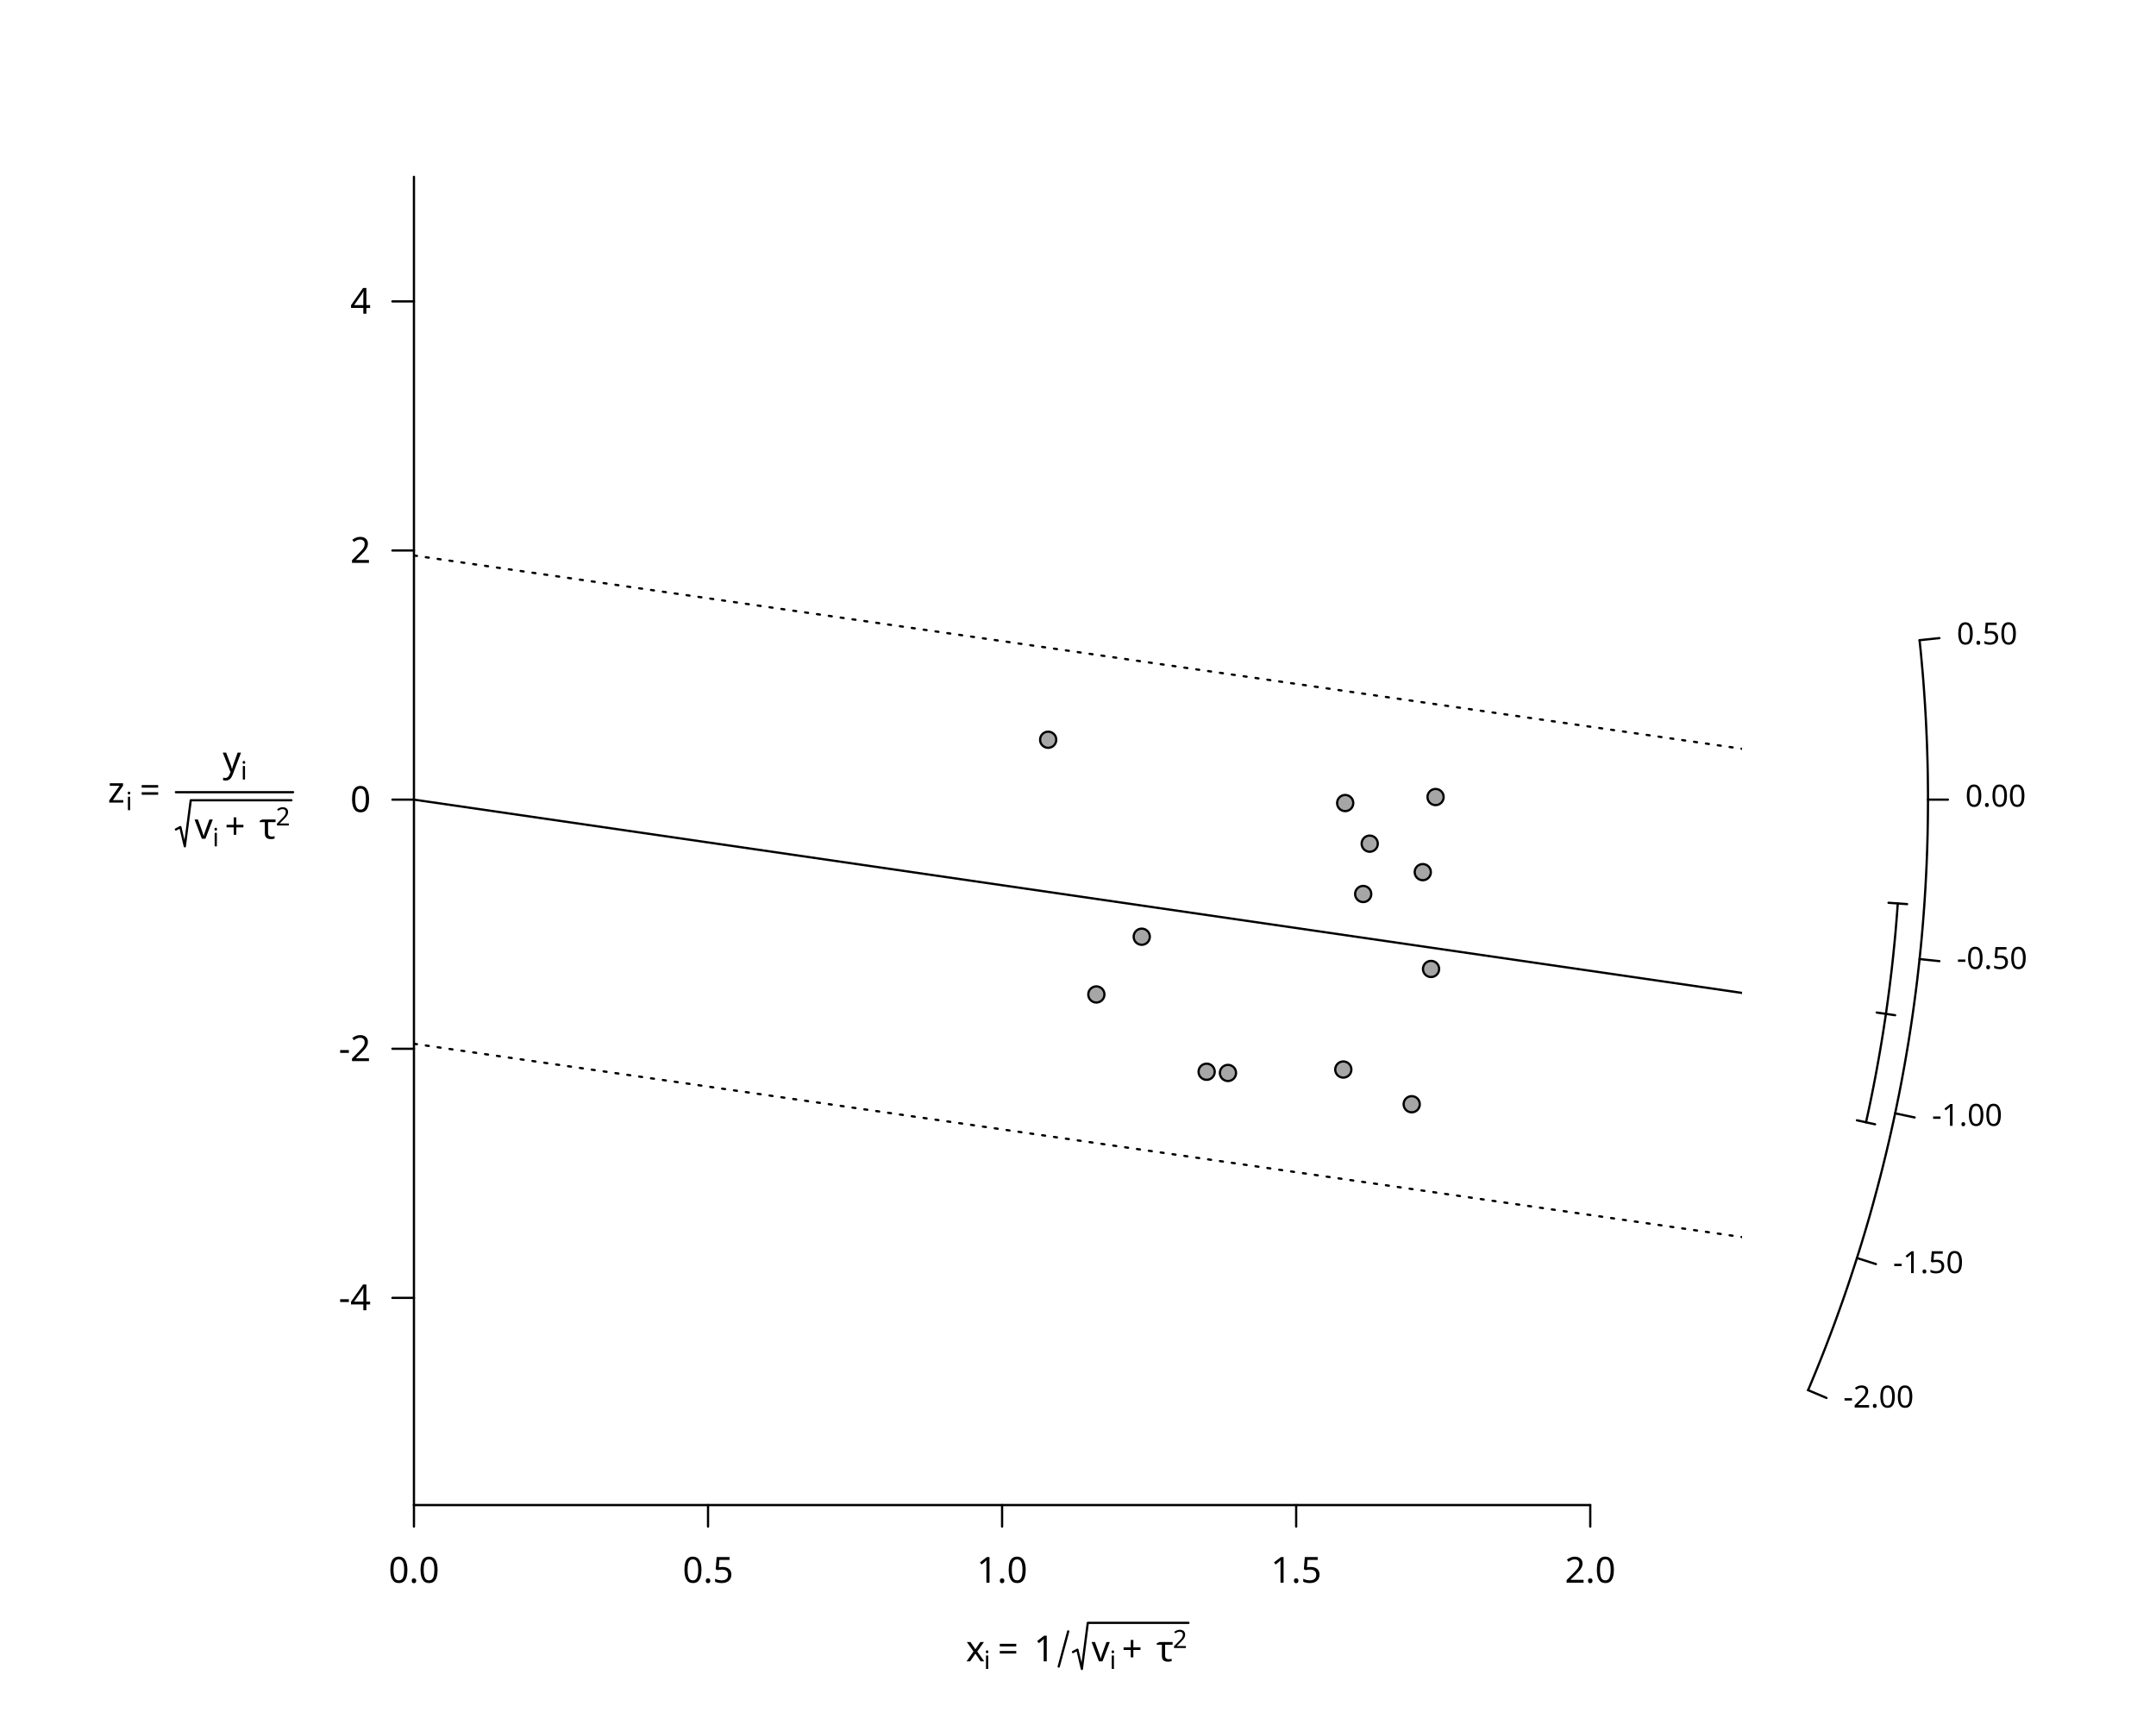
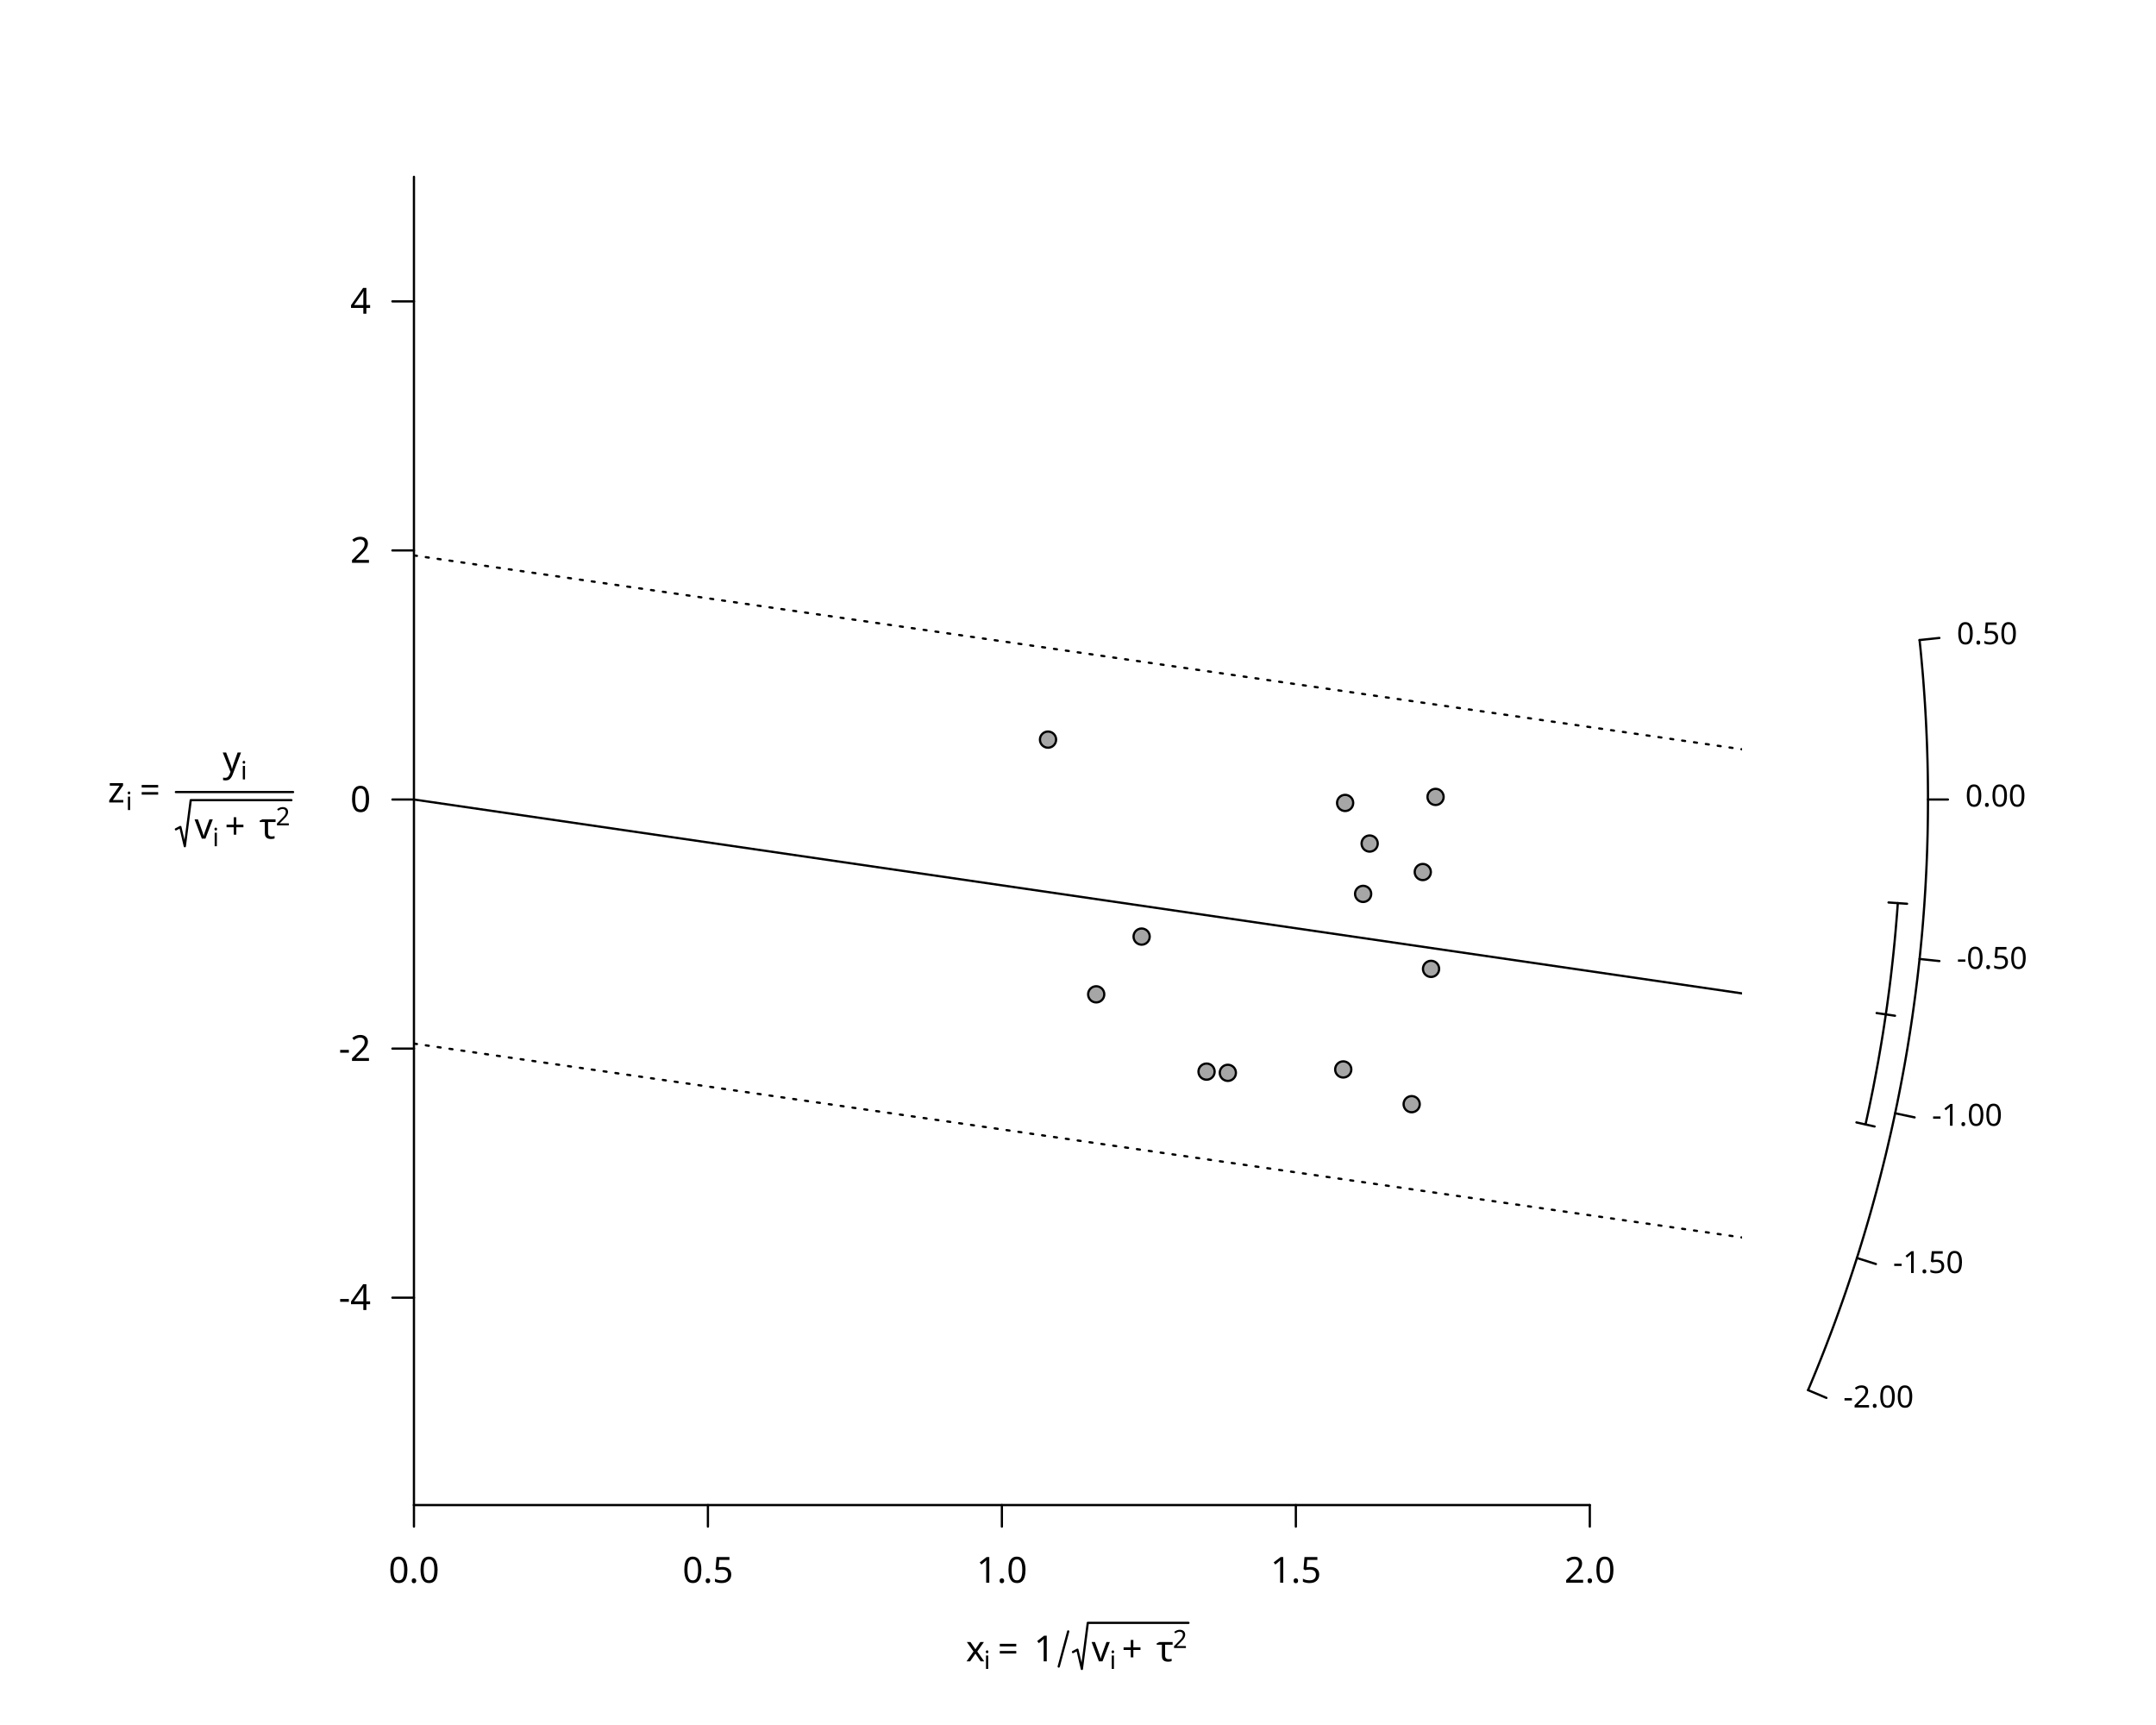
<svg xmlns="http://www.w3.org/2000/svg" class="svglite" data-engine-version="2.0" width="720.00pt" height="576.00pt" viewBox="0 0 720.00 576.00">
  <defs>
    <style type="text/css">
    .svglite line, .svglite polyline, .svglite polygon, .svglite path, .svglite rect, .svglite circle {
      fill: none;
      stroke: #000000;
      stroke-linecap: round;
      stroke-linejoin: round;
      stroke-miterlimit: 10.00;
    }
  </style>
  </defs>
  <rect width="100%" height="100%" style="stroke: none; fill: #FFFFFF;" />
  <defs>
    <clipPath id="cpMC4wMHw3MjAuMDB8MC4wMHw1NzYuMDA=">
      <rect x="0.00" y="0.00" width="720.00" height="576.00" />
    </clipPath>
  </defs>
  <g clip-path="url(#cpMC4wMHw3MjAuMDB8MC4wMHw1NzYuMDA=)">
    <text x="322.56" y="554.74" style="font-size: 12.00px; font-family: sans;" textLength="6.00px" lengthAdjust="spacingAndGlyphs">x</text>
    <text x="328.56" y="557.28" style="font-size: 8.40px; font-family: sans;" textLength="1.86px" lengthAdjust="spacingAndGlyphs">i</text>
    <text x="333.21" y="554.74" style="font-size: 12.00px; font-family: sans;" textLength="9.32px" lengthAdjust="spacingAndGlyphs">=</text>
    <text x="345.30" y="554.74" style="font-size: 12.00px; font-family: sans;" textLength="6.67px" lengthAdjust="spacingAndGlyphs">1</text>
    <polyline points="353.56,556.48 356.73,544.75 " style="stroke-width: 0.75;" />
    <polyline points="358.32,551.64 359.80,550.86 361.29,557.28 363.27,541.90 396.89,541.90 " style="stroke-width: 0.75;" />
    <text x="364.54" y="554.74" style="font-size: 12.00px; font-family: sans;" textLength="6.00px" lengthAdjust="spacingAndGlyphs">v</text>
    <text x="370.55" y="557.28" style="font-size: 8.40px; font-family: sans;" textLength="1.86px" lengthAdjust="spacingAndGlyphs">i</text>
    <text x="374.63" y="554.74" style="font-size: 12.00px; font-family: sans;" textLength="9.32px" lengthAdjust="spacingAndGlyphs">+</text>
    <text x="386.17" y="554.74" style="font-size: 12.00px; font-family: sans;" textLength="5.49px" lengthAdjust="spacingAndGlyphs">τ</text>
    <text x="391.66" y="550.30" style="font-size: 8.40px; font-family: sans;" textLength="4.67px" lengthAdjust="spacingAndGlyphs">2</text>
  </g>
  <defs>
    <clipPath id="cpMTM4LjI0fDU4MS43Nnw1OS4wNHw1MDIuNTY=">
      <rect x="138.24" y="59.04" width="443.52" height="443.52" />
    </clipPath>
  </defs>
  <g clip-path="url(#cpMTM4LjI0fDU4MS43Nnw1OS4wNHw1MDIuNTY=)">
-     <line x1="138.24" y1="267.01" x2="581.76" y2="331.55" style="stroke-width: 0.75;" />
-     <line x1="138.24" y1="185.48" x2="581.76" y2="250.03" style="stroke-width: 0.75; stroke-dasharray: 1.00,3.00;" />
-     <line x1="138.24" y1="348.53" x2="581.76" y2="413.08" style="stroke-width: 0.75; stroke-dasharray: 1.00,3.00;" />
+     <line x1="138.24" y1="266.97" x2="581.76" y2="331.71" style="stroke-width: 0.75;" />
+     <line x1="138.24" y1="185.46" x2="581.76" y2="250.20" style="stroke-width: 0.75; stroke-dasharray: 1.00,3.00;" />
+     <line x1="138.24" y1="348.47" x2="581.76" y2="413.21" style="stroke-width: 0.75; stroke-dasharray: 1.00,3.00;" />
  </g>
  <g clip-path="url(#cpMC4wMHw3MjAuMDB8MC4wMHw1NzYuMDA=)">
-     <line x1="138.24" y1="502.56" x2="531.07" y2="502.56" style="stroke-width: 0.75;" />
+     <line x1="138.24" y1="502.56" x2="530.92" y2="502.56" style="stroke-width: 0.75;" />
    <line x1="138.24" y1="502.56" x2="138.24" y2="509.76" style="stroke-width: 0.75;" />
-     <line x1="236.45" y1="502.56" x2="236.45" y2="509.76" style="stroke-width: 0.75;" />
-     <line x1="334.65" y1="502.56" x2="334.65" y2="509.76" style="stroke-width: 0.75;" />
-     <line x1="432.86" y1="502.56" x2="432.86" y2="509.76" style="stroke-width: 0.75;" />
-     <line x1="531.07" y1="502.56" x2="531.07" y2="509.76" style="stroke-width: 0.75;" />
+     <line x1="236.41" y1="502.56" x2="236.41" y2="509.76" style="stroke-width: 0.75;" />
+     <line x1="334.58" y1="502.56" x2="334.58" y2="509.76" style="stroke-width: 0.75;" />
+     <line x1="432.75" y1="502.56" x2="432.75" y2="509.76" style="stroke-width: 0.75;" />
+     <line x1="530.92" y1="502.56" x2="530.92" y2="509.76" style="stroke-width: 0.75;" />
    <text x="138.24" y="528.48" text-anchor="middle" style="font-size: 12.00px; font-family: sans;" textLength="16.68px" lengthAdjust="spacingAndGlyphs">0.0</text>
-     <text x="236.45" y="528.48" text-anchor="middle" style="font-size: 12.00px; font-family: sans;" textLength="16.68px" lengthAdjust="spacingAndGlyphs">0.5</text>
-     <text x="334.65" y="528.48" text-anchor="middle" style="font-size: 12.00px; font-family: sans;" textLength="16.68px" lengthAdjust="spacingAndGlyphs">1.0</text>
-     <text x="432.86" y="528.48" text-anchor="middle" style="font-size: 12.00px; font-family: sans;" textLength="16.68px" lengthAdjust="spacingAndGlyphs">1.5</text>
-     <text x="531.07" y="528.48" text-anchor="middle" style="font-size: 12.00px; font-family: sans;" textLength="16.68px" lengthAdjust="spacingAndGlyphs">2.0</text>
+     <text x="236.41" y="528.48" text-anchor="middle" style="font-size: 12.00px; font-family: sans;" textLength="16.68px" lengthAdjust="spacingAndGlyphs">0.5</text>
+     <text x="334.58" y="528.48" text-anchor="middle" style="font-size: 12.00px; font-family: sans;" textLength="16.68px" lengthAdjust="spacingAndGlyphs">1.0</text>
+     <text x="432.75" y="528.48" text-anchor="middle" style="font-size: 12.00px; font-family: sans;" textLength="16.68px" lengthAdjust="spacingAndGlyphs">1.5</text>
+     <text x="530.92" y="528.48" text-anchor="middle" style="font-size: 12.00px; font-family: sans;" textLength="16.68px" lengthAdjust="spacingAndGlyphs">2.0</text>
    <line x1="138.24" y1="502.56" x2="138.24" y2="59.04" style="stroke-width: 0.75;" />
-     <line x1="138.24" y1="433.38" x2="131.04" y2="433.38" style="stroke-width: 0.75;" />
-     <line x1="138.24" y1="350.19" x2="131.04" y2="350.19" style="stroke-width: 0.75;" />
-     <line x1="138.24" y1="267.01" x2="131.04" y2="267.01" style="stroke-width: 0.75;" />
-     <line x1="138.24" y1="183.82" x2="131.04" y2="183.82" style="stroke-width: 0.75;" />
+     <line x1="138.24" y1="433.31" x2="131.04" y2="433.31" style="stroke-width: 0.75;" />
+     <line x1="138.24" y1="350.14" x2="131.04" y2="350.14" style="stroke-width: 0.75;" />
+     <line x1="138.24" y1="266.97" x2="131.04" y2="266.97" style="stroke-width: 0.75;" />
+     <line x1="138.24" y1="183.80" x2="131.04" y2="183.80" style="stroke-width: 0.75;" />
    <line x1="138.24" y1="100.63" x2="131.04" y2="100.63" style="stroke-width: 0.75;" />
-     <text x="123.84" y="437.51" text-anchor="end" style="font-size: 12.00px; font-family: sans;" textLength="10.67px" lengthAdjust="spacingAndGlyphs">-4</text>
-     <text x="123.84" y="354.32" text-anchor="end" style="font-size: 12.00px; font-family: sans;" textLength="10.67px" lengthAdjust="spacingAndGlyphs">-2</text>
-     <text x="123.84" y="271.13" text-anchor="end" style="font-size: 12.00px; font-family: sans;" textLength="6.67px" lengthAdjust="spacingAndGlyphs">0</text>
-     <text x="123.84" y="187.95" text-anchor="end" style="font-size: 12.00px; font-family: sans;" textLength="6.67px" lengthAdjust="spacingAndGlyphs">2</text>
-     <text x="123.84" y="104.76" text-anchor="end" style="font-size: 12.00px; font-family: sans;" textLength="6.67px" lengthAdjust="spacingAndGlyphs">4</text>
-     <text x="36.00" y="267.99" style="font-size: 12.00px; font-family: sans;" textLength="6.00px" lengthAdjust="spacingAndGlyphs">z</text>
-     <text x="42.00" y="270.53" style="font-size: 8.40px; font-family: sans;" textLength="1.86px" lengthAdjust="spacingAndGlyphs">i</text>
-     <text x="46.65" y="267.99" style="font-size: 12.00px; font-family: sans;" textLength="9.32px" lengthAdjust="spacingAndGlyphs">=</text>
-     <text x="74.37" y="257.75" style="font-size: 12.00px; font-family: sans;" textLength="6.00px" lengthAdjust="spacingAndGlyphs">y</text>
-     <text x="80.37" y="260.29" style="font-size: 8.40px; font-family: sans;" textLength="1.86px" lengthAdjust="spacingAndGlyphs">i</text>
-     <polyline points="58.74,276.96 60.23,276.18 61.72,282.60 63.70,267.22 97.31,267.22 " style="stroke-width: 0.75;" />
-     <text x="64.97" y="280.07" style="font-size: 12.00px; font-family: sans;" textLength="6.00px" lengthAdjust="spacingAndGlyphs">v</text>
-     <text x="70.97" y="282.60" style="font-size: 8.40px; font-family: sans;" textLength="1.86px" lengthAdjust="spacingAndGlyphs">i</text>
-     <text x="75.06" y="280.07" style="font-size: 12.00px; font-family: sans;" textLength="9.32px" lengthAdjust="spacingAndGlyphs">+</text>
-     <text x="86.60" y="280.07" style="font-size: 12.00px; font-family: sans;" textLength="5.49px" lengthAdjust="spacingAndGlyphs">τ</text>
-     <text x="92.08" y="275.63" style="font-size: 8.40px; font-family: sans;" textLength="4.67px" lengthAdjust="spacingAndGlyphs">2</text>
-     <polyline points="58.74,264.52 97.87,264.52 " style="stroke-width: 0.75;" />
-     <polyline points="603.82,464.19 604.71,462.07 605.59,459.94 606.47,457.80 607.34,455.65 608.21,453.48 609.07,451.31 609.92,449.12 610.76,446.92 611.60,444.70 612.43,442.48 613.25,440.24 614.06,437.99 614.87,435.74 615.67,433.47 616.46,431.18 617.24,428.89 618.01,426.59 618.77,424.27 619.53,421.94 620.27,419.61 621.01,417.26 621.74,414.90 622.46,412.53 623.17,410.15 623.87,407.76 624.56,405.36 625.24,402.95 625.90,400.53 626.56,398.09 627.21,395.65 627.85,393.20 628.48,390.74 629.09,388.27 629.70,385.80 630.29,383.31 630.88,380.81 631.45,378.31 632.01,375.79 632.56,373.27 633.10,370.74 633.62,368.20 634.14,365.65 634.64,363.10 635.13,360.54 635.60,357.97 636.07,355.39 636.52,352.80 636.96,350.21 637.39,347.62 637.80,345.01 638.20,342.40 638.59,339.78 638.96,337.16 639.32,334.53 639.67,331.90 640.01,329.26 640.33,326.61 640.63,323.96 640.93,321.31 641.21,318.65 641.48,315.98 641.73,313.32 641.97,310.64 642.19,307.97 642.40,305.29 642.60,302.61 642.78,299.92 642.95,297.23 643.10,294.54 643.24,291.85 643.37,289.16 643.48,286.46 643.58,283.76 643.66,281.06 643.73,278.36 643.78,275.66 643.82,272.95 643.84,270.25 643.85,267.55 643.85,264.84 643.83,262.14 643.80,259.44 643.75,256.73 643.69,254.03 643.61,251.33 643.52,248.63 643.41,245.93 643.29,243.24 643.16,240.54 643.01,237.85 642.85,235.16 642.67,232.48 642.48,229.79 642.28,227.11 642.06,224.44 641.82,221.76 641.58,219.09 641.32,216.43 641.04,213.77 " style="stroke-width: 0.75;" />
-     <line x1="603.82" y1="464.19" x2="609.94" y2="466.78" style="stroke-width: 0.75;" />
-     <line x1="620.13" y1="420.07" x2="626.47" y2="422.09" style="stroke-width: 0.75;" />
-     <line x1="632.88" y1="371.75" x2="639.39" y2="373.13" style="stroke-width: 0.75;" />
-     <line x1="641.04" y1="320.24" x2="647.66" y2="320.94" style="stroke-width: 0.75;" />
-     <line x1="643.85" y1="267.01" x2="650.51" y2="267.01" style="stroke-width: 0.75;" />
-     <line x1="641.04" y1="213.77" x2="647.66" y2="213.07" style="stroke-width: 0.75;" />
-     <text x="615.59" y="469.99" style="font-size: 10.20px; font-family: sans;" textLength="23.25px" lengthAdjust="spacingAndGlyphs">-2.00</text>
-     <text x="632.18" y="425.10" style="font-size: 10.20px; font-family: sans;" textLength="23.25px" lengthAdjust="spacingAndGlyphs">-1.50</text>
-     <text x="645.16" y="375.93" style="font-size: 10.20px; font-family: sans;" textLength="23.25px" lengthAdjust="spacingAndGlyphs">-1.00</text>
-     <text x="653.46" y="323.52" style="font-size: 10.20px; font-family: sans;" textLength="23.25px" lengthAdjust="spacingAndGlyphs">-0.50</text>
-     <text x="656.32" y="269.34" style="font-size: 10.20px; font-family: sans;" textLength="19.85px" lengthAdjust="spacingAndGlyphs">0.00</text>
-     <text x="653.46" y="215.17" style="font-size: 10.20px; font-family: sans;" textLength="19.85px" lengthAdjust="spacingAndGlyphs">0.50</text>
-     <polyline points="623.16,374.75 623.80,371.81 624.43,368.86 625.04,365.90 625.63,362.93 626.21,359.95 626.77,356.96 627.31,353.96 627.84,350.95 628.35,347.92 628.84,344.89 629.31,341.85 629.77,338.81 630.20,335.75 630.62,332.68 631.02,329.61 631.40,326.53 631.77,323.44 632.11,320.35 632.43,317.25 632.74,314.15 633.03,311.03 633.29,307.92 633.54,304.80 633.77,301.67 " style="stroke-width: 0.75;" />
-     <line x1="620.13" y1="374.08" x2="626.19" y2="375.42" style="stroke-width: 0.75;" />
-     <line x1="626.73" y1="338.10" x2="632.88" y2="338.99" style="stroke-width: 0.75;" />
-     <line x1="630.67" y1="301.45" x2="636.87" y2="301.89" style="stroke-width: 0.75;" />
+     <text x="123.84" y="437.43" text-anchor="end" style="font-size: 12.00px; font-family: sans;" textLength="10.67px" lengthAdjust="spacingAndGlyphs">-4</text>
+     <text x="123.84" y="354.26" text-anchor="end" style="font-size: 12.00px; font-family: sans;" textLength="10.67px" lengthAdjust="spacingAndGlyphs">-2</text>
+     <text x="123.84" y="271.09" text-anchor="end" style="font-size: 12.00px; font-family: sans;" textLength="6.67px" lengthAdjust="spacingAndGlyphs">0</text>
+     <text x="123.84" y="187.92" text-anchor="end" style="font-size: 12.00px; font-family: sans;" textLength="6.67px" lengthAdjust="spacingAndGlyphs">2</text>
+     <text x="123.84" y="104.75" text-anchor="end" style="font-size: 12.00px; font-family: sans;" textLength="6.67px" lengthAdjust="spacingAndGlyphs">4</text>
+     <text x="36.00" y="267.95" style="font-size: 12.00px; font-family: sans;" textLength="6.00px" lengthAdjust="spacingAndGlyphs">z</text>
+     <text x="42.00" y="270.49" style="font-size: 8.40px; font-family: sans;" textLength="1.86px" lengthAdjust="spacingAndGlyphs">i</text>
+     <text x="46.65" y="267.95" style="font-size: 12.00px; font-family: sans;" textLength="9.32px" lengthAdjust="spacingAndGlyphs">=</text>
+     <text x="74.37" y="257.71" style="font-size: 12.00px; font-family: sans;" textLength="6.00px" lengthAdjust="spacingAndGlyphs">y</text>
+     <text x="80.37" y="260.25" style="font-size: 8.40px; font-family: sans;" textLength="1.86px" lengthAdjust="spacingAndGlyphs">i</text>
+     <polyline points="58.74,276.92 60.23,276.14 61.72,282.56 63.70,267.18 97.31,267.18 " style="stroke-width: 0.75;" />
+     <text x="64.97" y="280.03" style="font-size: 12.00px; font-family: sans;" textLength="6.00px" lengthAdjust="spacingAndGlyphs">v</text>
+     <text x="70.97" y="282.56" style="font-size: 8.40px; font-family: sans;" textLength="1.86px" lengthAdjust="spacingAndGlyphs">i</text>
+     <text x="75.06" y="280.03" style="font-size: 12.00px; font-family: sans;" textLength="9.32px" lengthAdjust="spacingAndGlyphs">+</text>
+     <text x="86.60" y="280.03" style="font-size: 12.00px; font-family: sans;" textLength="5.49px" lengthAdjust="spacingAndGlyphs">τ</text>
+     <text x="92.08" y="275.59" style="font-size: 8.40px; font-family: sans;" textLength="4.67px" lengthAdjust="spacingAndGlyphs">2</text>
+     <polyline points="58.74,264.48 97.87,264.48 " style="stroke-width: 0.75;" />
+     <polyline points="603.81,464.18 604.70,462.06 605.58,459.93 606.46,457.79 607.33,455.64 608.20,453.47 609.06,451.29 609.91,449.10 610.75,446.90 611.59,444.69 612.42,442.47 613.24,440.23 614.05,437.98 614.86,435.72 615.66,433.45 616.45,431.17 617.23,428.87 618.00,426.57 618.77,424.25 619.52,421.93 620.27,419.59 621.00,417.24 621.73,414.88 622.45,412.51 623.16,410.13 623.86,407.74 624.55,405.34 625.23,402.93 625.90,400.51 626.56,398.08 627.21,395.63 627.85,393.18 628.47,390.72 629.09,388.25 629.70,385.78 630.29,383.29 630.87,380.79 631.45,378.28 632.01,375.77 632.56,373.25 633.09,370.72 633.62,368.18 634.13,365.63 634.63,363.07 635.12,360.51 635.60,357.94 636.07,355.36 636.52,352.78 636.96,350.19 637.38,347.59 637.80,344.98 638.20,342.37 638.59,339.75 638.96,337.13 639.32,334.50 639.67,331.87 640.00,329.23 640.33,326.58 640.63,323.93 640.93,321.28 641.21,318.62 641.47,315.95 641.73,313.28 641.97,310.61 642.19,307.93 642.40,305.26 642.60,302.57 642.78,299.89 642.95,297.20 643.10,294.51 643.24,291.81 643.37,289.12 643.48,286.42 643.58,283.72 643.66,281.02 643.73,278.32 643.78,275.62 643.82,272.91 643.84,270.21 643.85,267.51 643.85,264.80 643.83,262.10 643.80,259.39 643.75,256.69 643.69,253.99 643.61,251.29 643.52,248.59 643.41,245.89 643.29,243.19 643.16,240.50 643.01,237.81 642.85,235.12 642.67,232.43 642.48,229.75 642.28,227.07 642.06,224.39 641.82,221.72 641.58,219.05 641.32,216.38 641.04,213.72 " style="stroke-width: 0.75;" />
+     <line x1="603.81" y1="464.18" x2="609.93" y2="466.77" style="stroke-width: 0.75;" />
+     <line x1="620.12" y1="420.06" x2="626.46" y2="422.07" style="stroke-width: 0.75;" />
+     <line x1="632.88" y1="371.73" x2="639.39" y2="373.11" style="stroke-width: 0.75;" />
+     <line x1="641.04" y1="320.21" x2="647.66" y2="320.91" style="stroke-width: 0.75;" />
+     <line x1="643.85" y1="266.97" x2="650.51" y2="266.97" style="stroke-width: 0.75;" />
+     <line x1="641.04" y1="213.72" x2="647.66" y2="213.02" style="stroke-width: 0.75;" />
+     <text x="615.57" y="469.98" style="font-size: 10.20px; font-family: sans;" textLength="23.25px" lengthAdjust="spacingAndGlyphs">-2.00</text>
+     <text x="632.17" y="425.08" style="font-size: 10.20px; font-family: sans;" textLength="23.25px" lengthAdjust="spacingAndGlyphs">-1.50</text>
+     <text x="645.16" y="375.91" style="font-size: 10.20px; font-family: sans;" textLength="23.25px" lengthAdjust="spacingAndGlyphs">-1.00</text>
+     <text x="653.46" y="323.49" style="font-size: 10.20px; font-family: sans;" textLength="23.25px" lengthAdjust="spacingAndGlyphs">-0.50</text>
+     <text x="656.32" y="269.31" style="font-size: 10.20px; font-family: sans;" textLength="19.85px" lengthAdjust="spacingAndGlyphs">0.00</text>
+     <text x="653.46" y="215.12" style="font-size: 10.20px; font-family: sans;" textLength="19.85px" lengthAdjust="spacingAndGlyphs">0.50</text>
+     <polyline points="622.99,375.47 623.64,372.50 624.28,369.52 624.90,366.53 625.51,363.53 626.09,360.51 626.66,357.49 627.22,354.45 627.75,351.41 628.27,348.35 628.77,345.29 629.25,342.21 629.71,339.13 630.16,336.04 630.58,332.94 630.99,329.83 631.38,326.71 631.74,323.59 632.09,320.46 632.42,317.33 632.73,314.19 633.02,311.04 633.29,307.88 633.55,304.73 633.78,301.56 " style="stroke-width: 0.75;" />
+     <line x1="619.96" y1="374.79" x2="626.02" y2="376.15" style="stroke-width: 0.75;" />
+     <line x1="626.70" y1="338.27" x2="632.84" y2="339.17" style="stroke-width: 0.75;" />
+     <line x1="630.68" y1="301.35" x2="636.87" y2="301.78" style="stroke-width: 0.75;" />
  </g>
  <g clip-path="url(#cpMTM4LjI0fDU4MS43Nnw1OS4wNHw1MDIuNTY=)">
-     <circle cx="381.29" cy="312.78" r="2.70" style="stroke-width: 0.75; fill: #A6A6A6;" />
-     <circle cx="410.08" cy="358.27" r="2.70" style="stroke-width: 0.75; fill: #A6A6A6;" />
-     <circle cx="366.13" cy="332.06" r="2.70" style="stroke-width: 0.75; fill: #A6A6A6;" />
-     <circle cx="471.44" cy="368.72" r="2.70" style="stroke-width: 0.75; fill: #A6A6A6;" />
-     <circle cx="457.42" cy="281.71" r="2.70" style="stroke-width: 0.75; fill: #A6A6A6;" />
-     <circle cx="477.90" cy="323.55" r="2.70" style="stroke-width: 0.75; fill: #A6A6A6;" />
-     <circle cx="402.96" cy="357.87" r="2.70" style="stroke-width: 0.75; fill: #A6A6A6;" />
-     <circle cx="479.41" cy="266.14" r="2.70" style="stroke-width: 0.75; fill: #A6A6A6;" />
-     <circle cx="455.24" cy="298.52" r="2.70" style="stroke-width: 0.75; fill: #A6A6A6;" />
-     <circle cx="448.60" cy="357.13" r="2.70" style="stroke-width: 0.75; fill: #A6A6A6;" />
-     <circle cx="475.14" cy="291.22" r="2.70" style="stroke-width: 0.75; fill: #A6A6A6;" />
-     <circle cx="350.04" cy="247.01" r="2.70" style="stroke-width: 0.75; fill: #A6A6A6;" />
-     <circle cx="449.23" cy="268.15" r="2.70" style="stroke-width: 0.75; fill: #A6A6A6;" />
+     <circle cx="381.25" cy="312.74" r="2.70" style="stroke-width: 0.75; fill: #A6A6A6;" />
+     <circle cx="410.04" cy="358.23" r="2.70" style="stroke-width: 0.75; fill: #A6A6A6;" />
+     <circle cx="366.08" cy="332.02" r="2.70" style="stroke-width: 0.75; fill: #A6A6A6;" />
+     <circle cx="471.43" cy="368.70" r="2.70" style="stroke-width: 0.75; fill: #A6A6A6;" />
+     <circle cx="457.40" cy="281.67" r="2.70" style="stroke-width: 0.75; fill: #A6A6A6;" />
+     <circle cx="477.90" cy="323.52" r="2.70" style="stroke-width: 0.75; fill: #A6A6A6;" />
+     <circle cx="402.93" cy="357.83" r="2.70" style="stroke-width: 0.75; fill: #A6A6A6;" />
+     <circle cx="479.41" cy="266.10" r="2.70" style="stroke-width: 0.75; fill: #A6A6A6;" />
+     <circle cx="455.22" cy="298.48" r="2.70" style="stroke-width: 0.75; fill: #A6A6A6;" />
+     <circle cx="448.58" cy="357.10" r="2.70" style="stroke-width: 0.75; fill: #A6A6A6;" />
+     <circle cx="475.14" cy="291.18" r="2.70" style="stroke-width: 0.75; fill: #A6A6A6;" />
+     <circle cx="349.99" cy="246.97" r="2.70" style="stroke-width: 0.75; fill: #A6A6A6;" />
+     <circle cx="449.21" cy="268.11" r="2.70" style="stroke-width: 0.75; fill: #A6A6A6;" />
  </g>
</svg>
